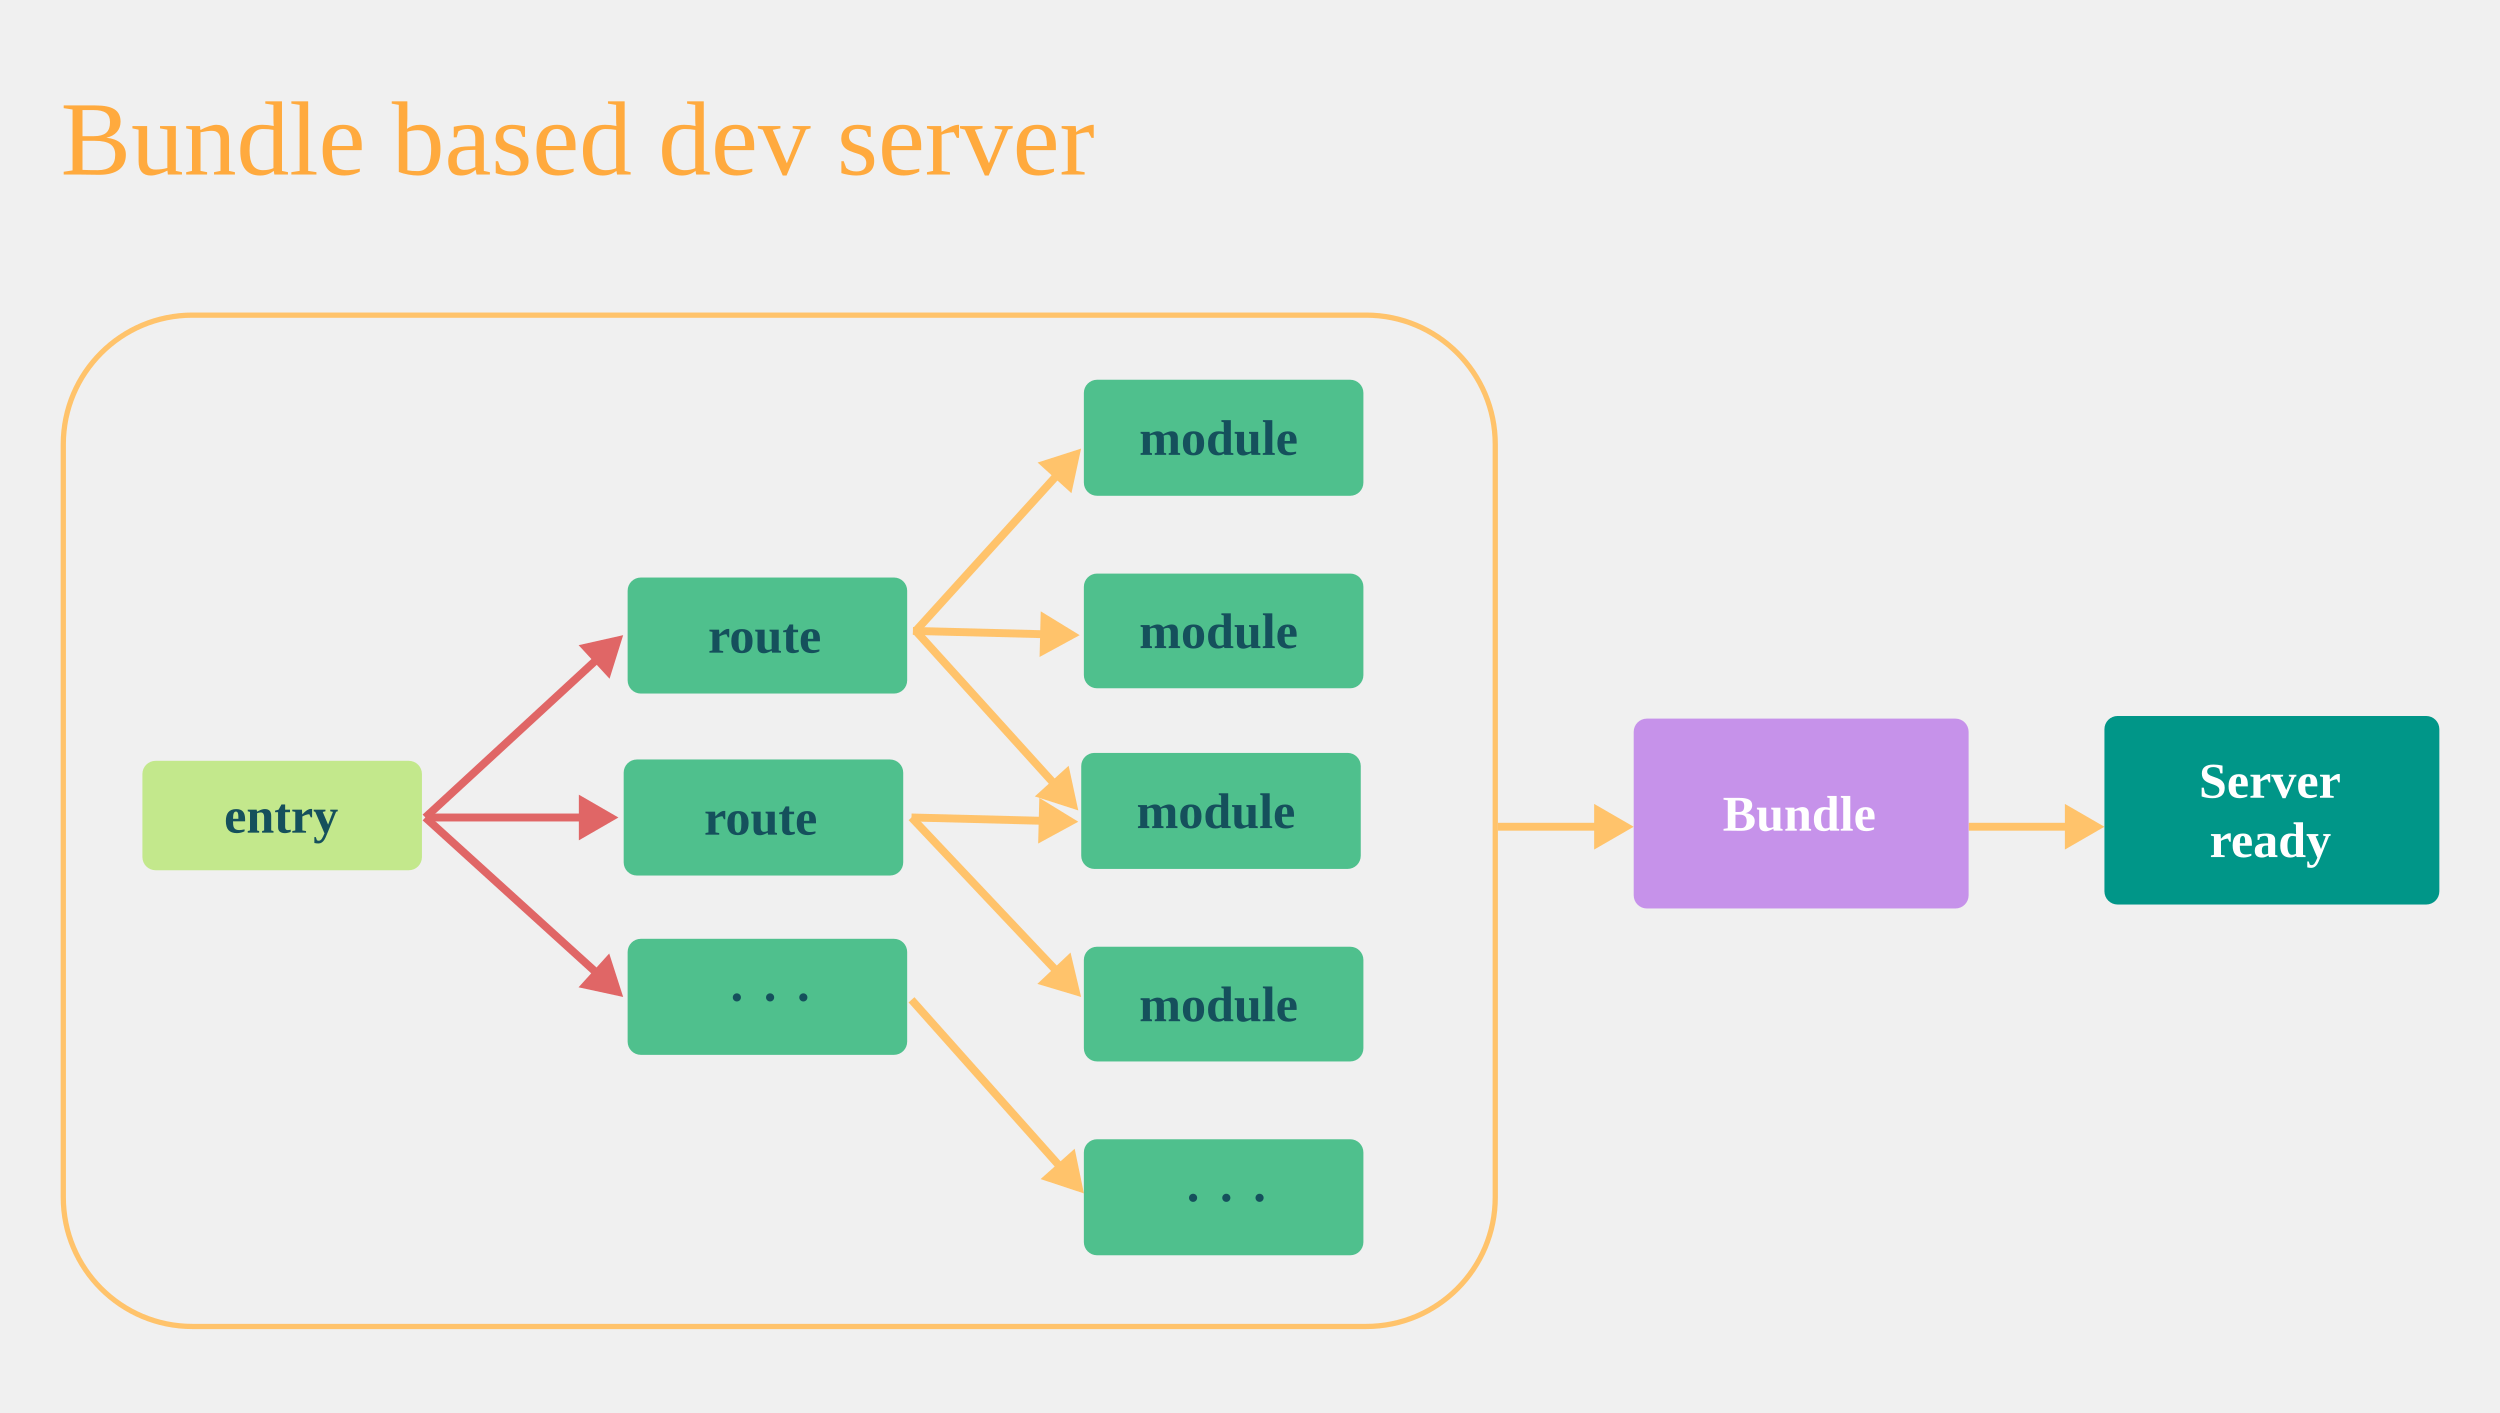
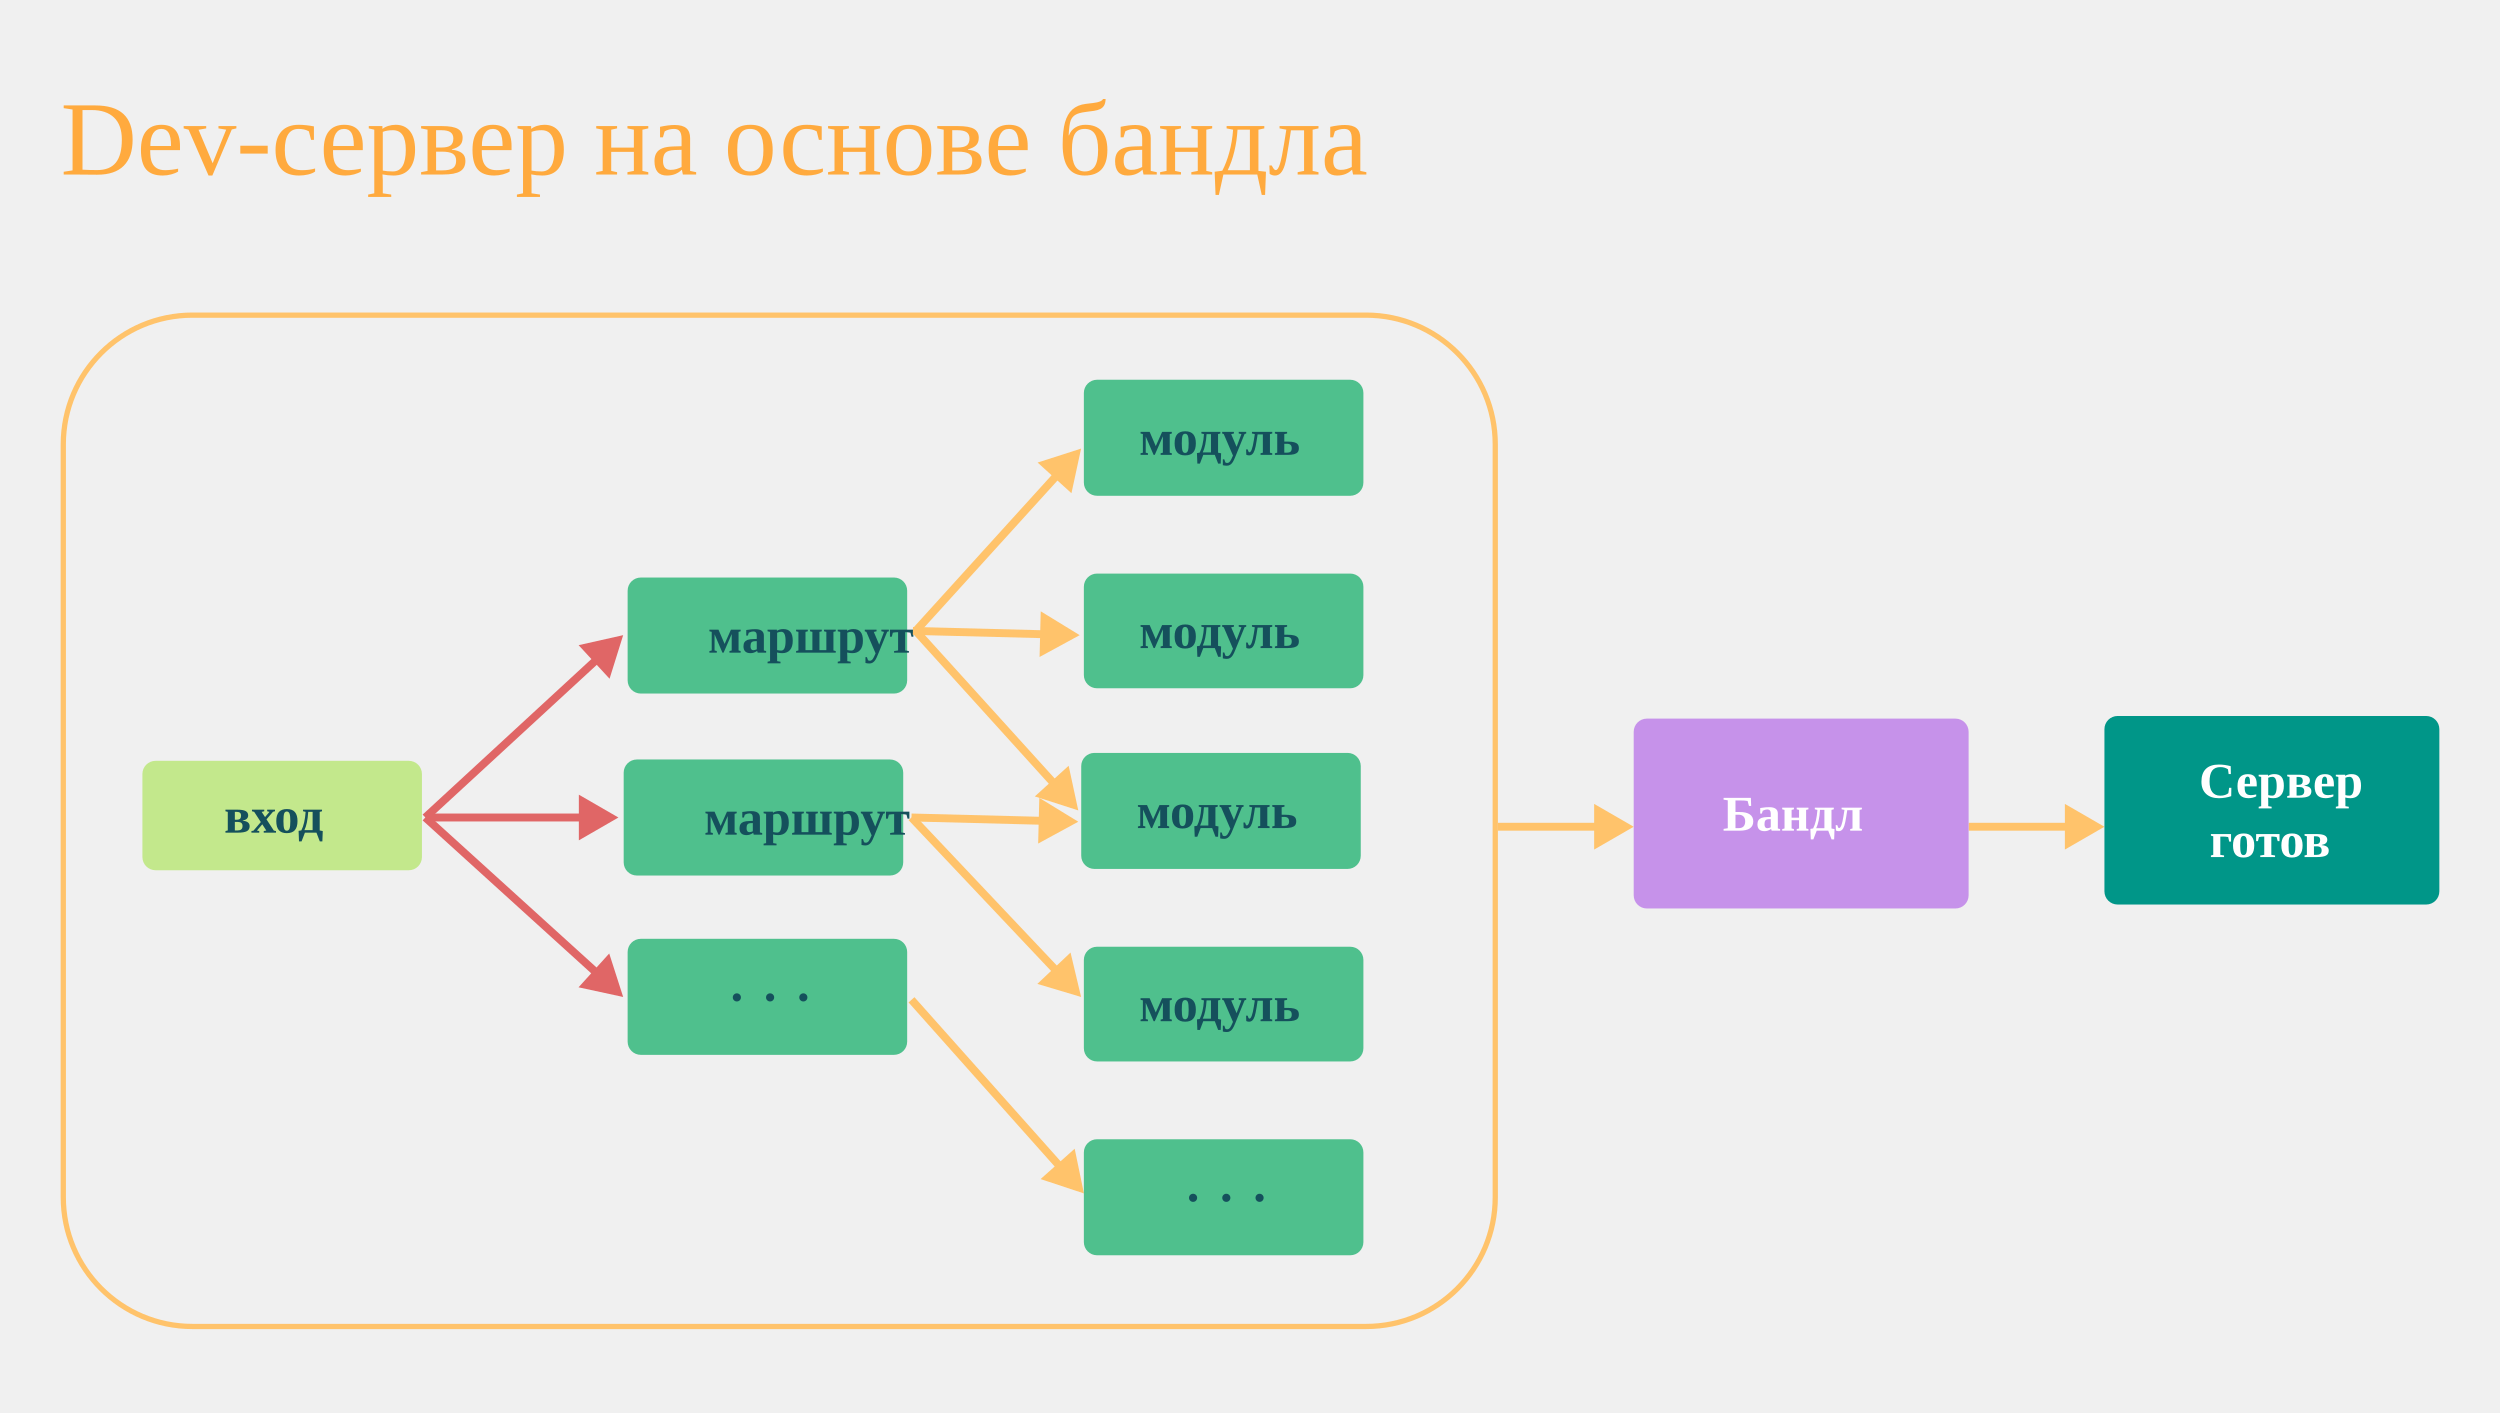
<svg xmlns="http://www.w3.org/2000/svg" viewBox="0 0 1896 1071" fill="none">
  <text fill="#FFAA3E" xml:space="preserve" style="white-space: pre" font-size="80" letter-spacing="0em">
-     <tspan x="46" y="132.344">Bundle based dev server</tspan>
+     <tspan x="46" y="132.344">Dev-сервер на основе бандла</tspan>
  </text>
  <rect x="48" y="239" width="1086" height="767" rx="98" stroke="#FFC36B" stroke-width="4" />
  <rect x="108" y="577" width="212" height="83" rx="10" fill="#C3E88C" />
  <text fill="#15505C" xml:space="preserve" style="white-space: pre" font-size="38" font-weight="600" letter-spacing="0em">
-     <tspan x="170" y="631.488">entry</tspan>
+     <tspan x="170" y="631.488">вход</tspan>
  </text>
  <rect x="476" y="712" width="212" height="88" rx="10" fill="#4FC08D" />
  <text fill="#15505C" xml:space="preserve" style="white-space: pre" font-size="38" font-weight="600" letter-spacing="0.33em">
    <tspan x="552.5" y="768.988">···</tspan>
  </text>
  <rect x="476" y="438" width="212" height="88" rx="10" fill="#4FC08D" />
  <text fill="#15505C" xml:space="preserve" style="white-space: pre" font-size="38" font-weight="600" letter-spacing="0em">
-     <tspan x="537" y="494.988">route</tspan>
+     <tspan x="537" y="494.988">маршрут</tspan>
  </text>
  <rect x="473" y="576" width="212" height="88" rx="10" fill="#4FC08D" />
  <text fill="#15505C" xml:space="preserve" style="white-space: pre" font-size="38" font-weight="600" letter-spacing="0em">
-     <tspan x="534" y="632.988">route</tspan>
+     <tspan x="534" y="632.988">маршрут</tspan>
  </text>
  <path d="M472.614 481.699L438.815 489.291L462.289 514.766L472.614 481.699ZM324.582 622.18L454.791 502.201L450.726 497.789L320.516 617.768L324.582 622.18Z" fill="#E06666" />
  <path d="M469 620L439 602.679V637.321L469 620ZM323 623H442V617H323V623Z" fill="#E06666" />
  <path d="M472.614 756.105L462.032 723.12L438.757 748.777L472.614 756.105ZM320.533 622.196L450.601 740.186L454.632 735.742L324.565 617.752L320.533 622.196Z" fill="#E06666" />
  <path d="M822.052 905.098L815.036 871.175L789.166 894.213L822.052 905.098ZM689.041 760.243L801.856 886.929L806.337 882.939L693.521 756.253L689.041 760.243Z" fill="#FFC36B" />
  <path d="M819.908 756.105L811.894 722.403L786.715 746.195L819.908 756.105ZM689.1 622.034L799.185 738.54L803.546 734.419L693.462 617.914L689.1 622.034Z" fill="#FFC36B" />
  <path d="M817.765 623.19L788.215 605.112L787.334 639.742L817.765 623.19ZM691.205 622.973L790.697 625.502L790.85 619.504L691.357 616.975L691.205 622.973Z" fill="#FFC36B" />
  <path d="M818.837 481.699L789.286 463.622L788.406 498.252L818.837 481.699ZM692.277 481.483L791.769 484.012L791.922 478.014L692.429 475.485L692.277 481.483Z" fill="#FFC36B" />
  <path d="M819.909 340.209L786.924 350.795L812.584 374.067L819.909 340.209ZM696.719 480.499L803.992 362.224L799.547 358.193L692.275 476.468L696.719 480.499Z" fill="#FFC36B" />
  <path d="M817.765 614.614L810.467 580.751L784.789 604.002L817.765 614.614ZM692.273 480.497L797.418 596.614L801.866 592.587L696.721 476.47L692.273 480.497Z" fill="#FFC36B" />
  <rect x="822" y="288" width="212" height="88" rx="10" fill="#4FC08D" />
  <text fill="#15505C" xml:space="preserve" style="white-space: pre" font-size="38" font-weight="600" letter-spacing="0em">
-     <tspan x="864" y="344.988">module</tspan>
+     <tspan x="864" y="344.988">модуль</tspan>
  </text>
  <rect x="822" y="435" width="212" height="87" rx="10" fill="#4FC08D" />
  <text fill="#15505C" xml:space="preserve" style="white-space: pre" font-size="38" font-weight="600" letter-spacing="0em">
-     <tspan x="864" y="491.488">module</tspan>
+     <tspan x="864" y="491.488">модуль</tspan>
  </text>
  <rect x="820" y="571" width="212" height="88" rx="10" fill="#4FC08D" />
  <text fill="#15505C" xml:space="preserve" style="white-space: pre" font-size="38" font-weight="600" letter-spacing="0em">
-     <tspan x="862" y="627.988">module</tspan>
+     <tspan x="862" y="627.988">модуль</tspan>
  </text>
  <rect x="822" y="718" width="212" height="87" rx="10" fill="#4FC08D" />
  <text fill="#15505C" xml:space="preserve" style="white-space: pre" font-size="38" font-weight="600" letter-spacing="0em">
-     <tspan x="864" y="774.488">module</tspan>
+     <tspan x="864" y="774.488">модуль</tspan>
  </text>
  <rect x="822" y="864" width="212" height="88" rx="10" fill="#4FC08D" />
  <text fill="#15505C" xml:space="preserve" style="white-space: pre" font-size="38" font-weight="600" letter-spacing="0.33em">
    <tspan x="898.5" y="920.988">···</tspan>
  </text>
  <path d="M1239 627L1209 609.679V644.321L1239 627ZM1136 630H1212V624H1136V630Z" fill="#FFC36B" />
  <path d="M1596 627L1566 609.679V644.321L1596 627ZM1493 630H1569V624H1493V630Z" fill="#FFC36B" />
  <rect x="1239" y="545" width="254" height="144" rx="10" fill="#C692EA" />
  <text fill="white" xml:space="preserve" style="white-space: pre" font-size="38" font-weight="600" letter-spacing="0em">
-     <tspan x="1306.5" y="629.988">Bundle</tspan>
+     <tspan x="1306.5" y="629.988">Бандл</tspan>
  </text>
  <rect x="1596" y="543" width="254" height="143" rx="10" fill="#009688" />
  <text fill="white" xml:space="preserve" style="white-space: pre" font-size="38" font-weight="600" letter-spacing="0em">
-     <tspan x="1667.71" y="604.988">Server
+     <tspan x="1667.71" y="604.988">Сервер
</tspan>
-     <tspan x="1675.76" y="649.988">ready</tspan>
+     <tspan x="1675.76" y="649.988">готов</tspan>
  </text>
</svg>
